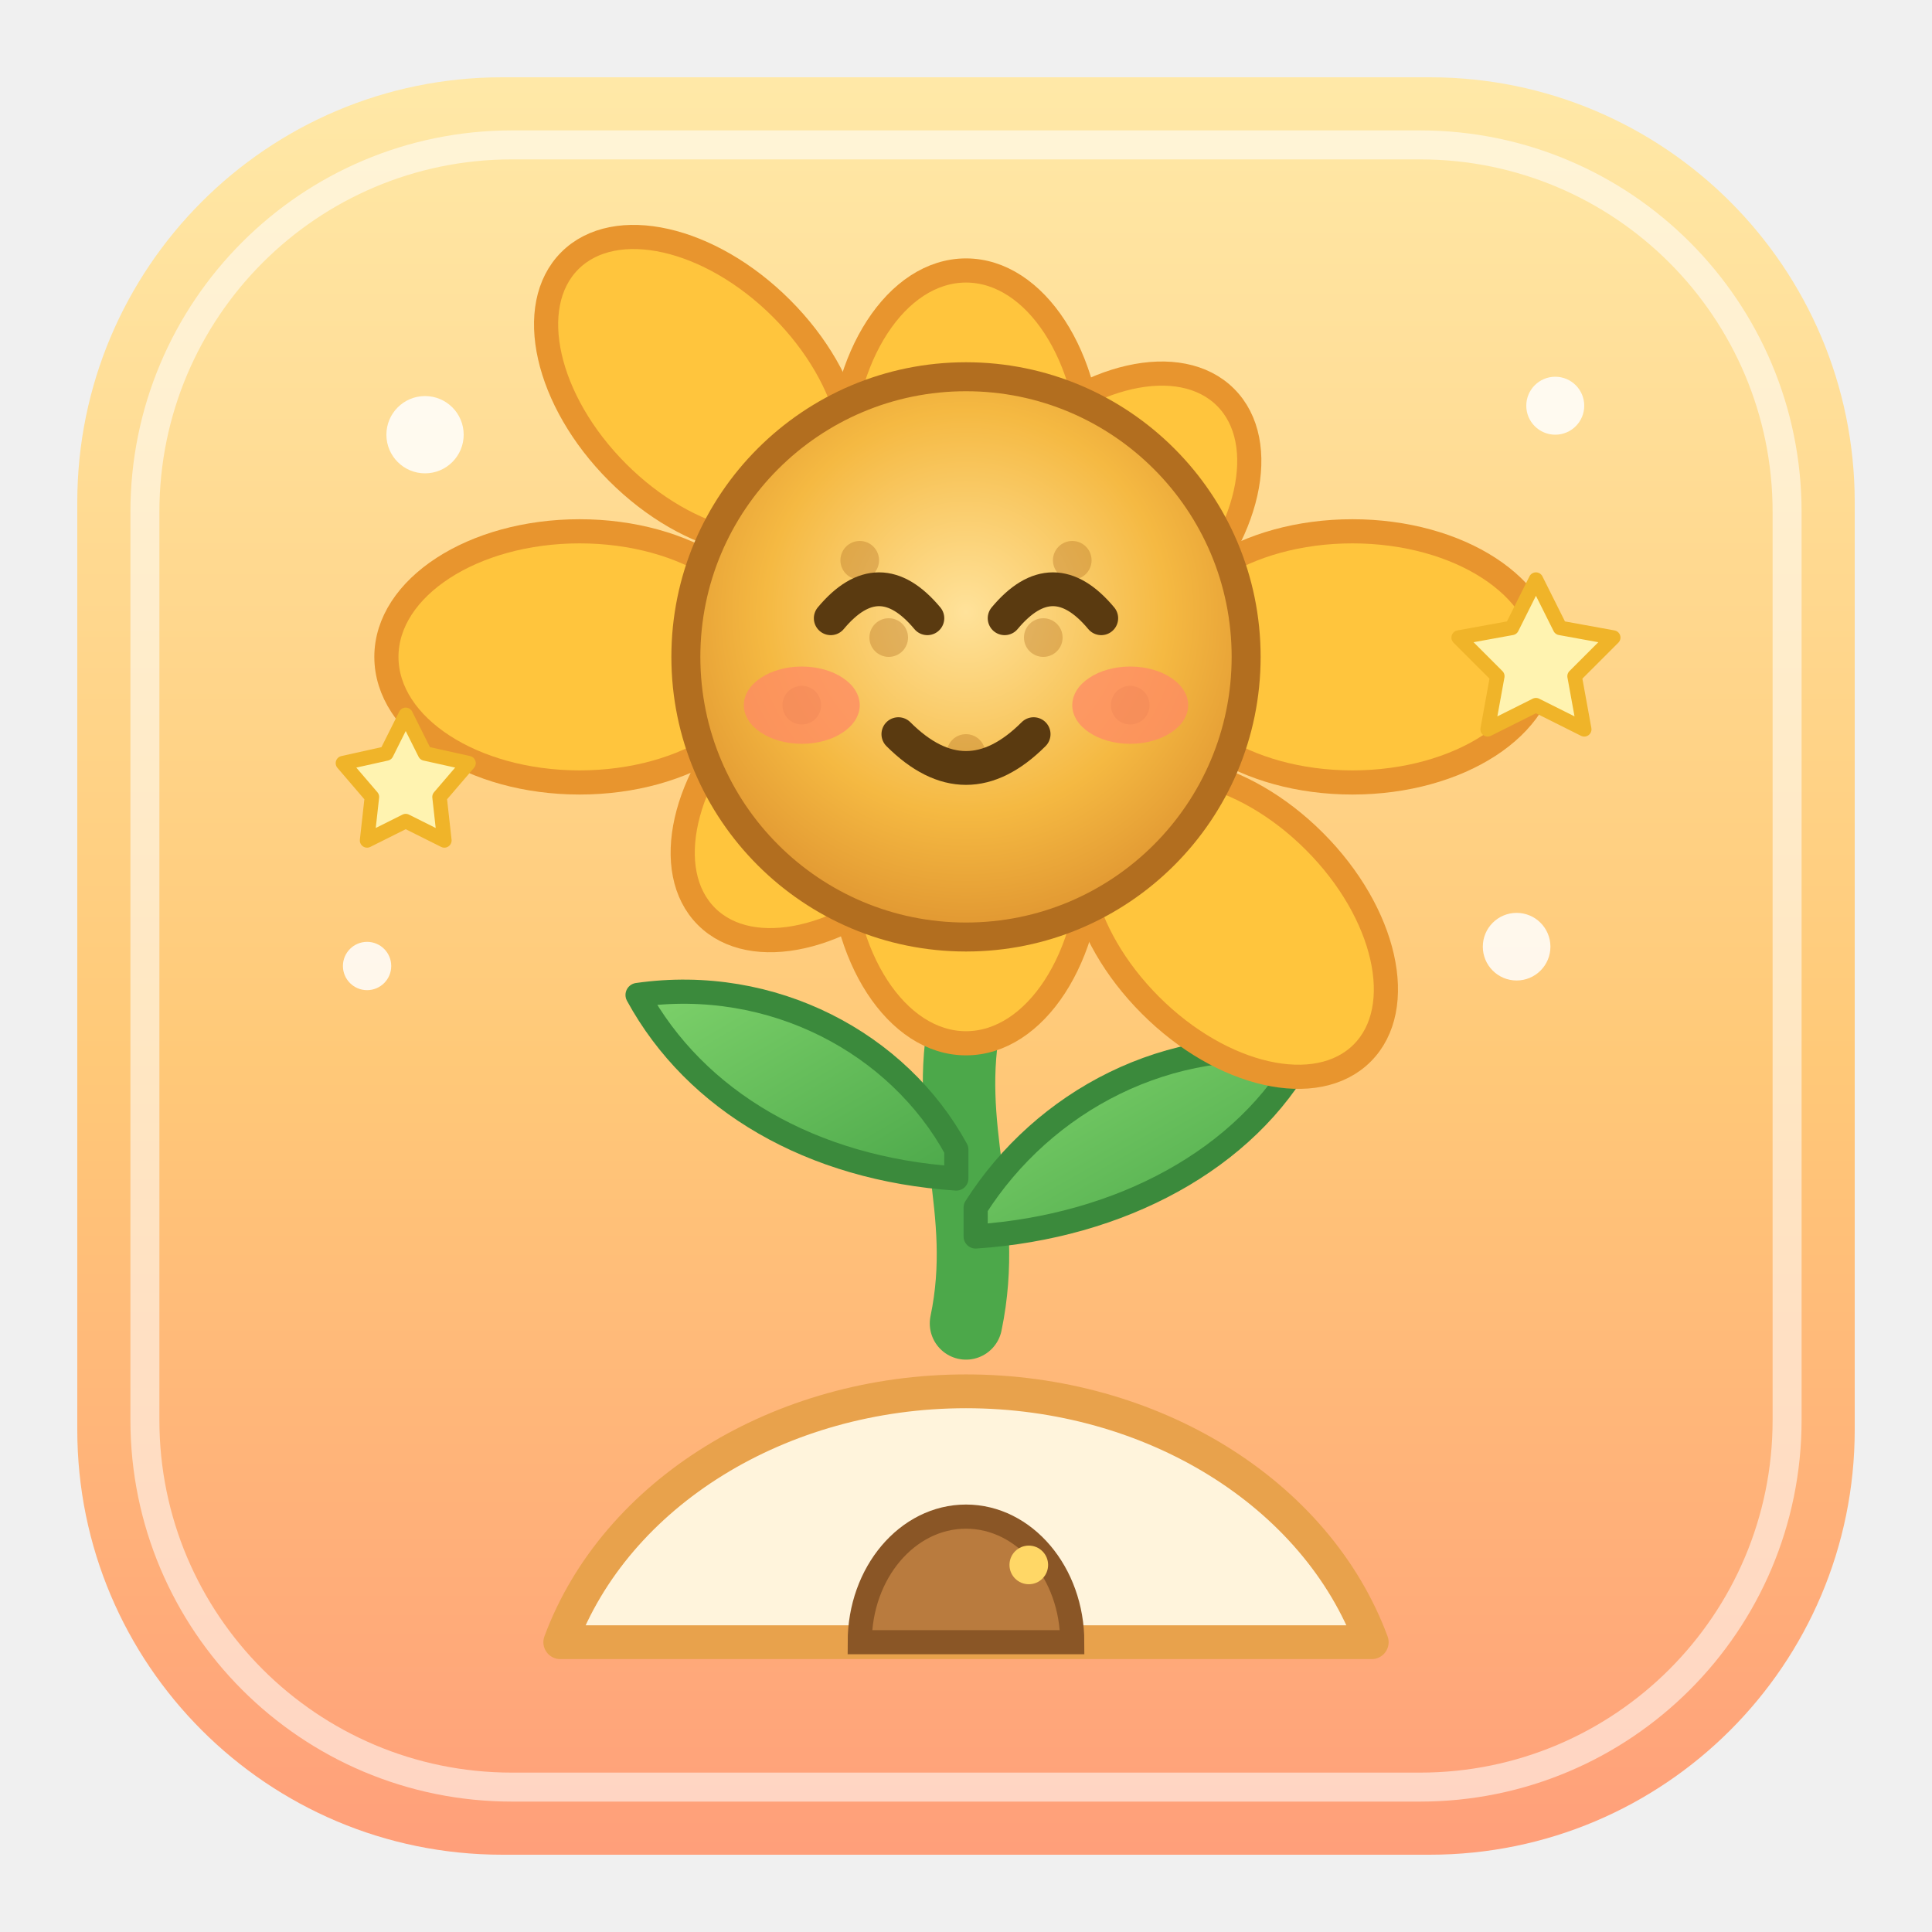
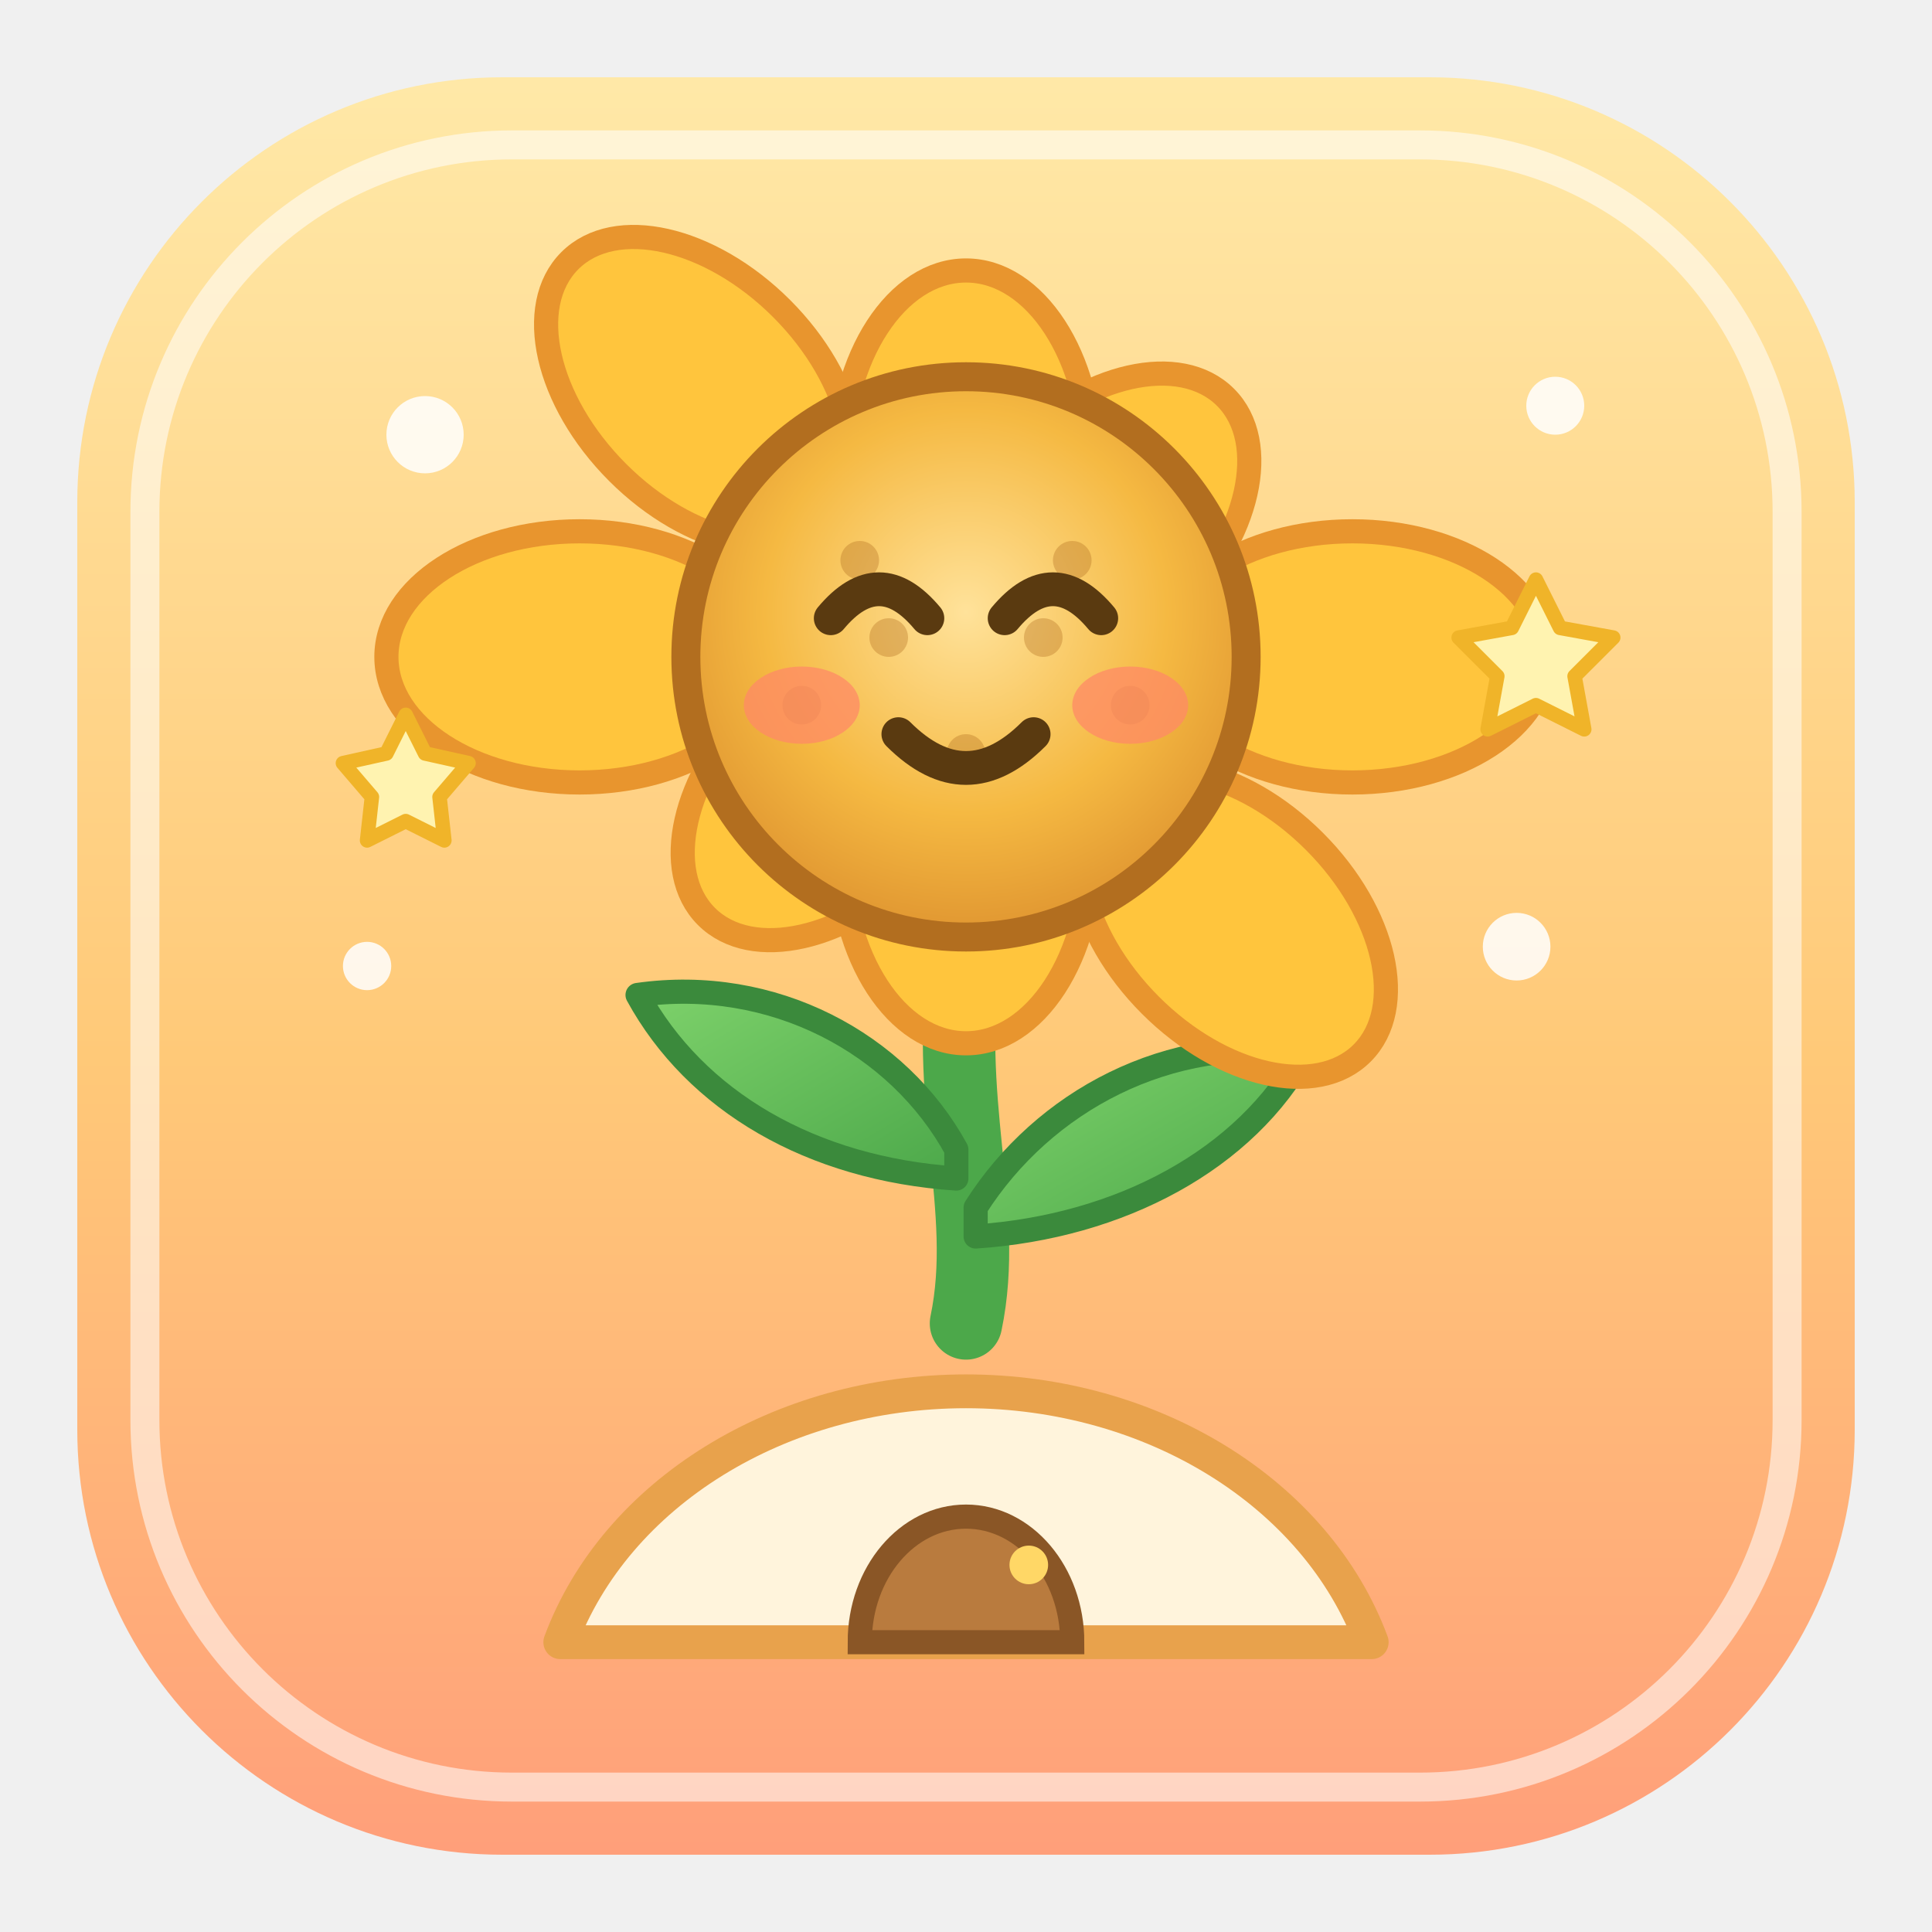
<svg xmlns="http://www.w3.org/2000/svg" viewBox="0 0 400 400">
  <defs>
    <linearGradient id="bg" x1="0" y1="0" x2="0" y2="1">
      <stop offset="0" stop-color="#FFE9A8" />
      <stop offset="0.55" stop-color="#FFC978" />
      <stop offset="1" stop-color="#FF9E7A" />
    </linearGradient>
    <radialGradient id="core" cx="0.5" cy="0.42" r="0.65">
      <stop offset="0" stop-color="#FFE29A" />
      <stop offset="0.55" stop-color="#F5B942" />
      <stop offset="1" stop-color="#D98A2B" />
    </radialGradient>
    <linearGradient id="leaf" x1="0" y1="0" x2="1" y2="1">
      <stop offset="0" stop-color="#7ED26B" />
      <stop offset="1" stop-color="#4CA84A" />
    </linearGradient>
  </defs>
  <rect x="16" y="16" width="368" height="368" rx="88" fill="url(#bg)" />
  <rect x="30" y="30" width="340" height="340" rx="76" fill="none" stroke="#FFFFFF" stroke-opacity="0.55" stroke-width="6" />
-   <path d="M200 210 C 195 234, 205 250, 200 274" fill="none" stroke="#4CA84A" stroke-width="15" stroke-linecap="round" />
-   <path d="M198 244 C 168 242, 144 228, 132 206 C 160 202, 186 216, 198 238 Z" fill="url(#leaf)" stroke="#3B8A3C" stroke-width="5" stroke-linejoin="round" />
-   <path d="M202 256 C 232 254, 258 240, 270 218 C 242 214, 216 228, 202 250 Z" fill="url(#leaf)" stroke="#3B8A3C" stroke-width="5" stroke-linejoin="round" />
+   <path d="M200 196 C 195 228, 205 250, 200 274" fill="none" stroke="#4CA84A" stroke-width="15" stroke-linecap="round" />
+   <g>
+     <animateTransform attributeName="transform" type="rotate" values="-3 200 246; 4 200 246; -3 200 246" dur="4.4s" repeatCount="indefinite" />
+     <path d="M198 244 C 168 242, 144 228, 132 206 C 160 202, 186 216, 198 238 Z" fill="url(#leaf)" stroke="#3B8A3C" stroke-width="5" stroke-linejoin="round" />
+   </g>
+   <g>
+     <animateTransform attributeName="transform" type="rotate" values="3 200 256; -4 200 256; 3 200 256" dur="4.9s" repeatCount="indefinite" />
+     <path d="M202 256 C 232 254, 258 240, 270 218 C 242 214, 216 228, 202 250 Z" fill="url(#leaf)" stroke="#3B8A3C" stroke-width="5" stroke-linejoin="round" />
+   </g>
  <path d="M116 340 A 88 74 0 0 1 284 340 Z" fill="#FFF4DC" stroke="#E8A24C" stroke-width="7" stroke-linejoin="round" />
  <path d="M178 340 A 22 26 0 0 1 222 340 Z" fill="#B97B3E" stroke="#8A5626" stroke-width="5" />
  <circle cx="213" cy="324" r="4" fill="#FFD766" />
-   <g fill="#FFC53D" stroke="#E8952E" stroke-width="5" stroke-linejoin="round">
-     <g id="ring1">
+   <g>
+     <animateTransform attributeName="transform" type="translate" values="0 0; 0 -8; 0 0" dur="3.6s" repeatCount="indefinite" calcMode="spline" keyTimes="0;0.5;1" keySplines="0.45 0 0.55 1;0.45 0 0.55 1" />
+     <g fill="#FFC53D" stroke="#E8952E" stroke-width="5" stroke-linejoin="round">
+       <animateTransform attributeName="transform" type="rotate" values="-3.5 200 136; 3.5 200 136; -3.5 200 136" dur="6s" repeatCount="indefinite" />
      <ellipse cx="200" cy="96" rx="26" ry="40" />
      <ellipse cx="200" cy="176" rx="26" ry="40" />
      <ellipse cx="120" cy="136" rx="40" ry="26" />
      <ellipse cx="280" cy="136" rx="40" ry="26" />
+       <g transform="rotate(45 200 136)">
+         <ellipse cx="200" cy="98" rx="24" ry="38" />
+         <ellipse cx="200" cy="174" rx="24" ry="38" />
+         <ellipse cx="122" cy="136" rx="38" ry="24" />
+         <ellipse cx="278" cy="136" rx="38" ry="24" />
+       </g>
    </g>
-     <g transform="rotate(45 200 136)">
-       <ellipse cx="200" cy="98" rx="24" ry="38" />
-       <ellipse cx="200" cy="174" rx="24" ry="38" />
-       <ellipse cx="122" cy="136" rx="38" ry="24" />
-       <ellipse cx="278" cy="136" rx="38" ry="24" />
+     <circle cx="200" cy="136" r="58" fill="url(#core)" stroke="#B26E1F" stroke-width="6" />
+     <g fill="#B26E1F" opacity="0.35">
+       <circle cx="178" cy="116" r="4" />
+       <circle cx="222" cy="116" r="4" />
+       <circle cx="166" cy="146" r="4" />
+       <circle cx="200" cy="156" r="4" />
+       <circle cx="234" cy="146" r="4" />
+       <circle cx="184" cy="132" r="4" />
+       <circle cx="216" cy="132" r="4" />
+     </g>
+     <g stroke="#5A3A10" stroke-width="7" stroke-linecap="round" fill="none">
+       <path d="M172 128 Q 182 116 192 128">
+         <animate attributeName="d" dur="5.2s" repeatCount="indefinite" keyTimes="0;0.86;0.90;0.94;1" values="M172 128 Q 182 116 192 128;                   M172 128 Q 182 116 192 128;                   M172 126 Q 182 124 192 126;                   M172 128 Q 182 116 192 128;                   M172 128 Q 182 116 192 128" />
+       </path>
+       <path d="M208 128 Q 218 116 228 128">
+         <animate attributeName="d" dur="5.2s" repeatCount="indefinite" keyTimes="0;0.86;0.90;0.94;1" values="M208 128 Q 218 116 228 128;                   M208 128 Q 218 116 228 128;                   M208 126 Q 218 124 228 126;                   M208 128 Q 218 116 228 128;                   M208 128 Q 218 116 228 128" />
+       </path>
+     </g>
+     <ellipse cx="166" cy="146" rx="12" ry="8" fill="#FF8A65" opacity="0.75">
+       <animate attributeName="opacity" values="0.55;0.9;0.55" dur="2.6s" repeatCount="indefinite" />
+     </ellipse>
+     <ellipse cx="234" cy="146" rx="12" ry="8" fill="#FF8A65" opacity="0.75">
+       <animate attributeName="opacity" values="0.9;0.55;0.9" dur="2.6s" repeatCount="indefinite" />
+     </ellipse>
+     <path d="M186 152 Q 200 166 214 152" fill="none" stroke="#5A3A10" stroke-width="7" stroke-linecap="round" />
+   </g>
+   <g fill="#FFFFFF">
+     <circle cx="88" cy="90" r="8" opacity="0.85">
+       <animate attributeName="opacity" values="0.2;0.9;0.2" dur="3.2s" repeatCount="indefinite" />
+     </circle>
+     <circle cx="322" cy="84" r="6" opacity="0.85">
+       <animate attributeName="opacity" values="0.85;0.15;0.85" dur="2.8s" repeatCount="indefinite" />
+     </circle>
+     <circle cx="314" cy="196" r="7" opacity="0.85">
+       <animate attributeName="opacity" values="0.3;0.95;0.3" dur="3.6s" repeatCount="indefinite" />
+     </circle>
+     <circle cx="76" cy="200" r="5" opacity="0.85">
+       <animate attributeName="opacity" values="0.9;0.2;0.9" dur="2.4s" repeatCount="indefinite" />
+     </circle>
+   </g>
+   <g stroke="#F0B429" stroke-width="3" stroke-linejoin="round" fill="#FFF3B0">
+     <g transform="translate(318 120)">
+       <g>
+         <animateTransform attributeName="transform" type="scale" values="1;1.16;1" dur="2.2s" repeatCount="indefinite" calcMode="spline" keyTimes="0;0.5;1" keySplines="0.4 0 0.6 1;0.4 0 0.6 1" />
+         <path d="M0 0 l5 10 11 2 -8 8 2 11 -10 -5 -10 5 2 -11 -8 -8 11 -2 Z" />
+       </g>
+     </g>
+     <g transform="translate(84 148)">
+       <g>
+         <animateTransform attributeName="transform" type="scale" values="1.14;0.94;1.14" dur="2.7s" repeatCount="indefinite" calcMode="spline" keyTimes="0;0.5;1" keySplines="0.4 0 0.6 1;0.4 0 0.6 1" />
+         <path d="M0 0 l4 8 9 2 -6 7 1 9 -8 -4 -8 4 1 -9 -6 -7 9 -2 Z" />
+       </g>
    </g>
  </g>
-   <circle cx="200" cy="136" r="58" fill="url(#core)" stroke="#B26E1F" stroke-width="6" />
-   <g fill="#B26E1F" opacity="0.35">
-     <circle cx="178" cy="116" r="4" />
-     <circle cx="222" cy="116" r="4" />
-     <circle cx="166" cy="146" r="4" />
-     <circle cx="200" cy="156" r="4" />
-     <circle cx="234" cy="146" r="4" />
-     <circle cx="184" cy="132" r="4" />
-     <circle cx="216" cy="132" r="4" />
-   </g>
-   <g stroke="#5A3A10" stroke-width="7" stroke-linecap="round" fill="none">
-     <path d="M172 128 Q 182 116 192 128" />
-     <path d="M208 128 Q 218 116 228 128" />
-   </g>
-   <ellipse cx="166" cy="146" rx="12" ry="8" fill="#FF8A65" opacity="0.75" />
-   <ellipse cx="234" cy="146" rx="12" ry="8" fill="#FF8A65" opacity="0.75" />
-   <path d="M186 152 Q 200 166 214 152" fill="none" stroke="#5A3A10" stroke-width="7" stroke-linecap="round" />
-   <g fill="#FFFFFF" opacity="0.85">
-     <circle cx="88" cy="90" r="8" />
-     <circle cx="322" cy="84" r="6" />
-     <circle cx="314" cy="196" r="7" />
-     <circle cx="76" cy="200" r="5" />
-   </g>
-   <g fill="#FFF3B0" stroke="#F0B429" stroke-width="3" stroke-linejoin="round">
-     <path d="M318 120 l5 10 11 2 -8 8 2 11 -10 -5 -10 5 2 -11 -8 -8 11 -2 Z" />
-     <path d="M84 148 l4 8 9 2 -6 7 1 9 -8 -4 -8 4 1 -9 -6 -7 9 -2 Z" />
-   </g>
</svg>
